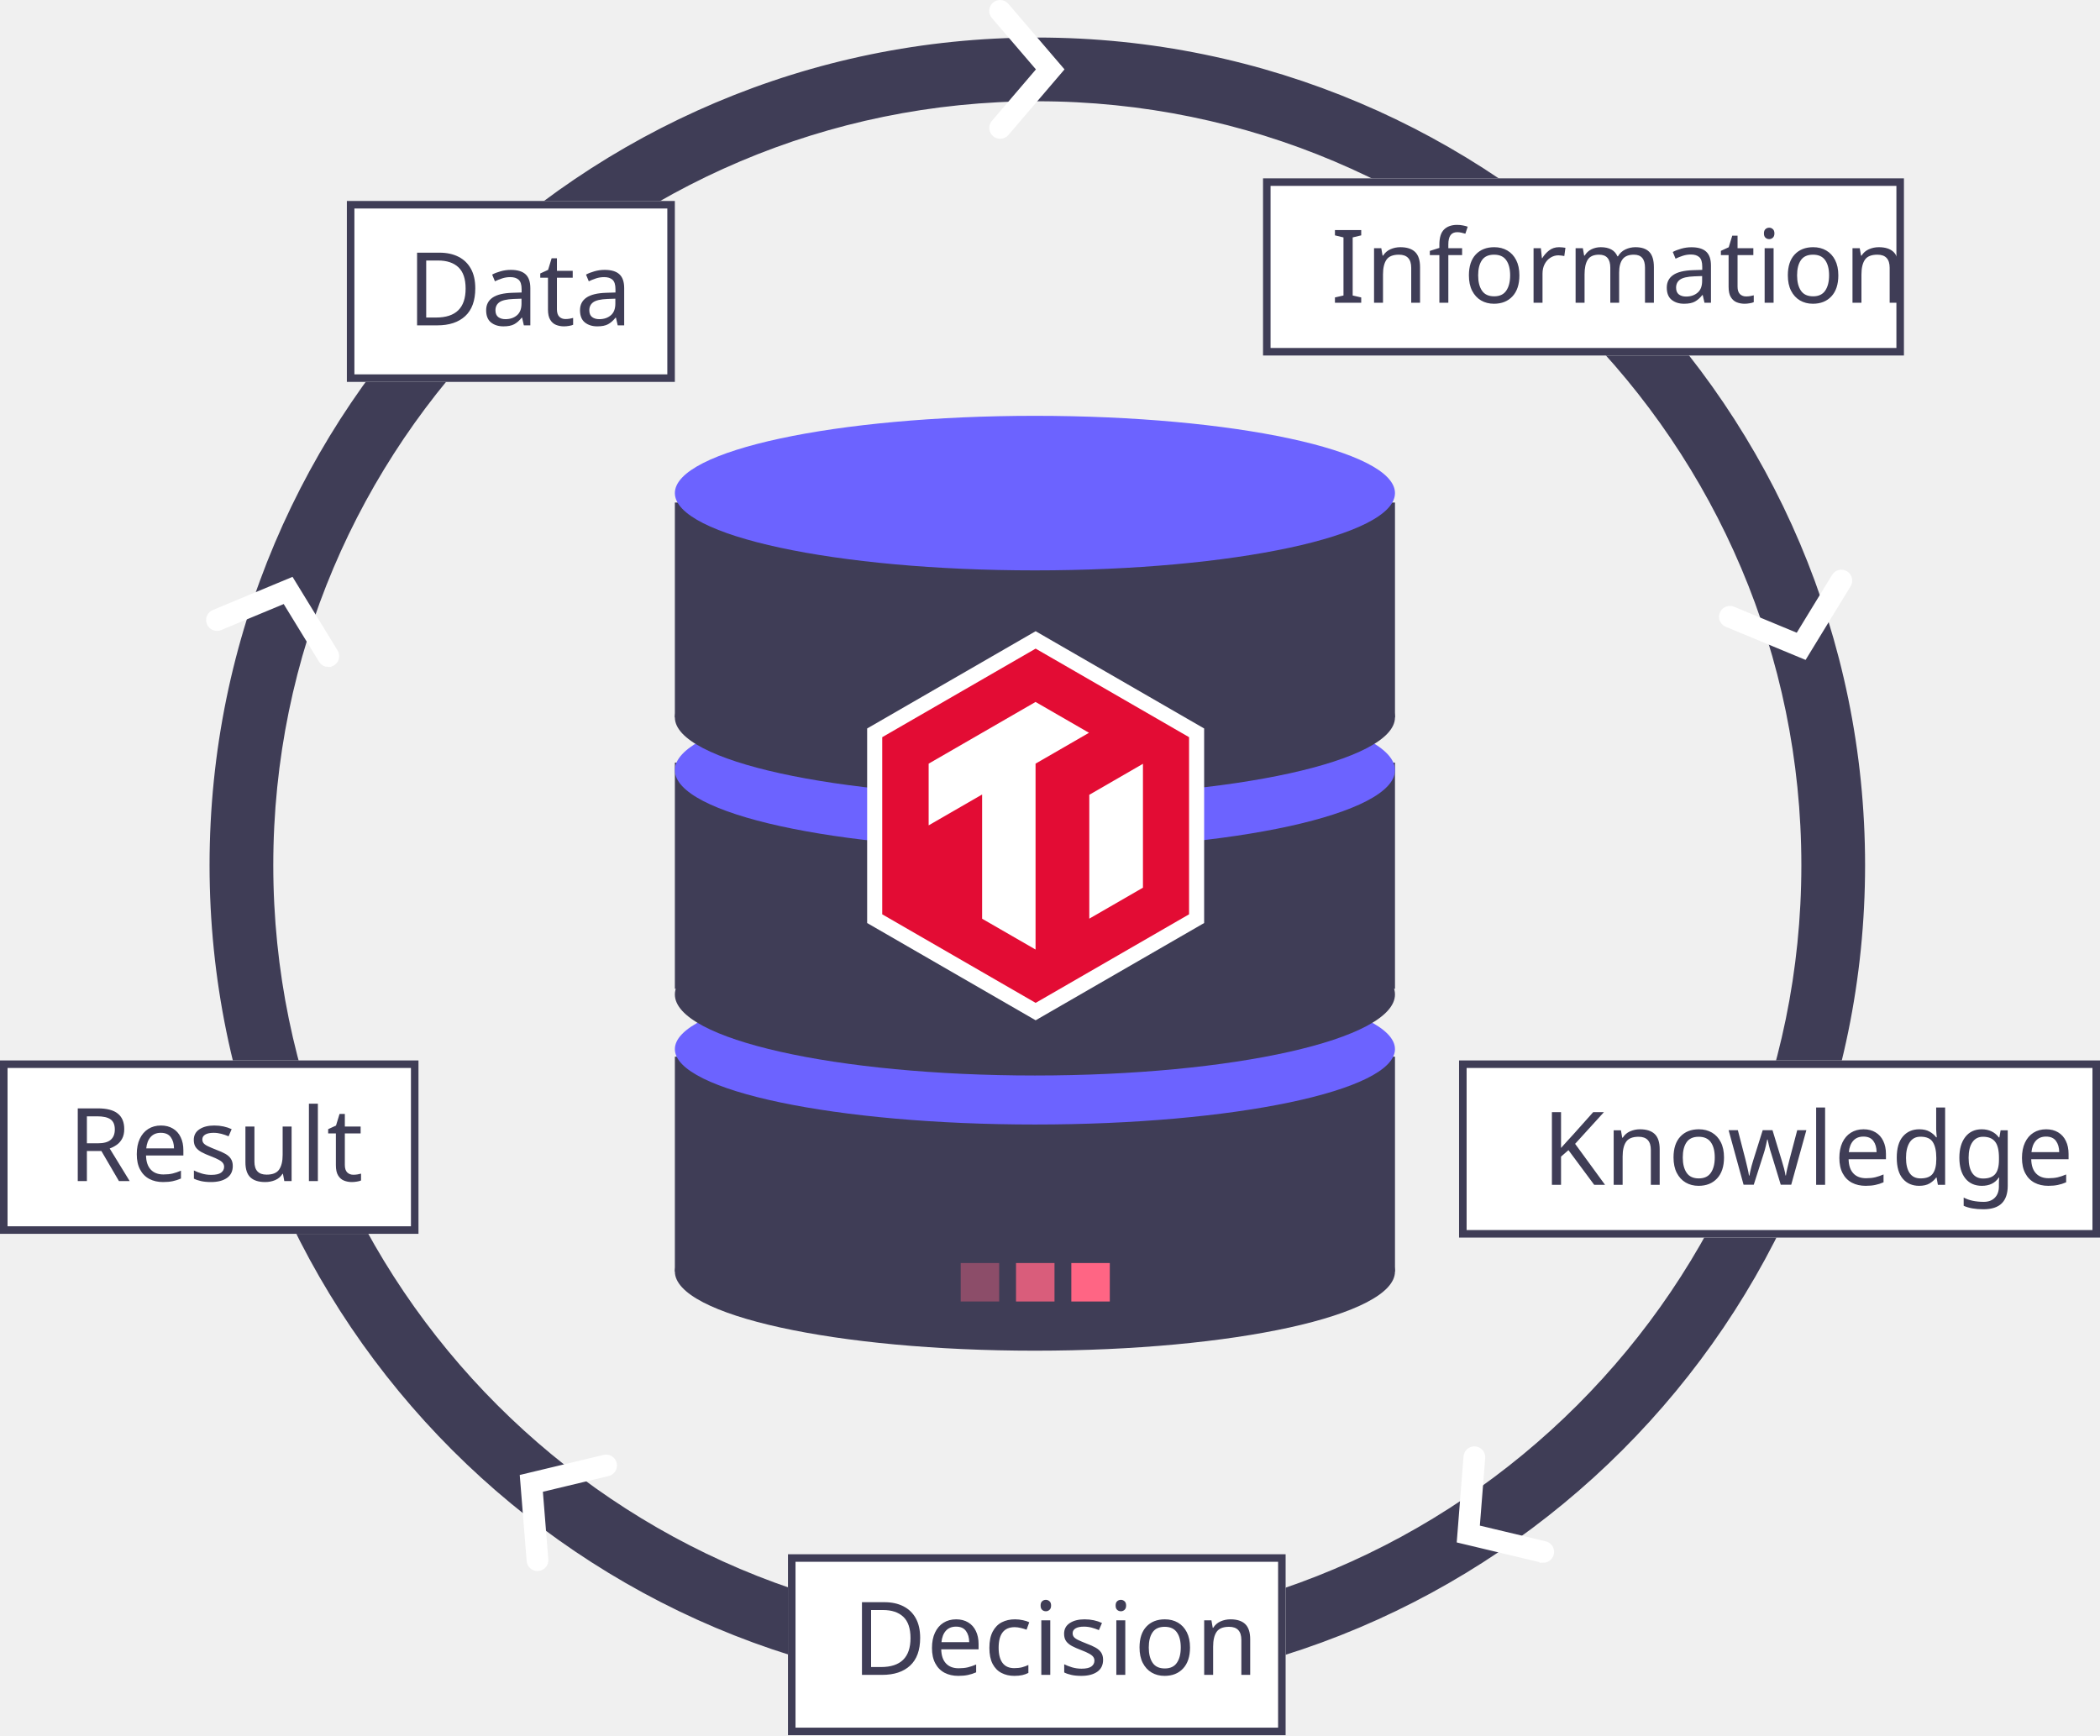
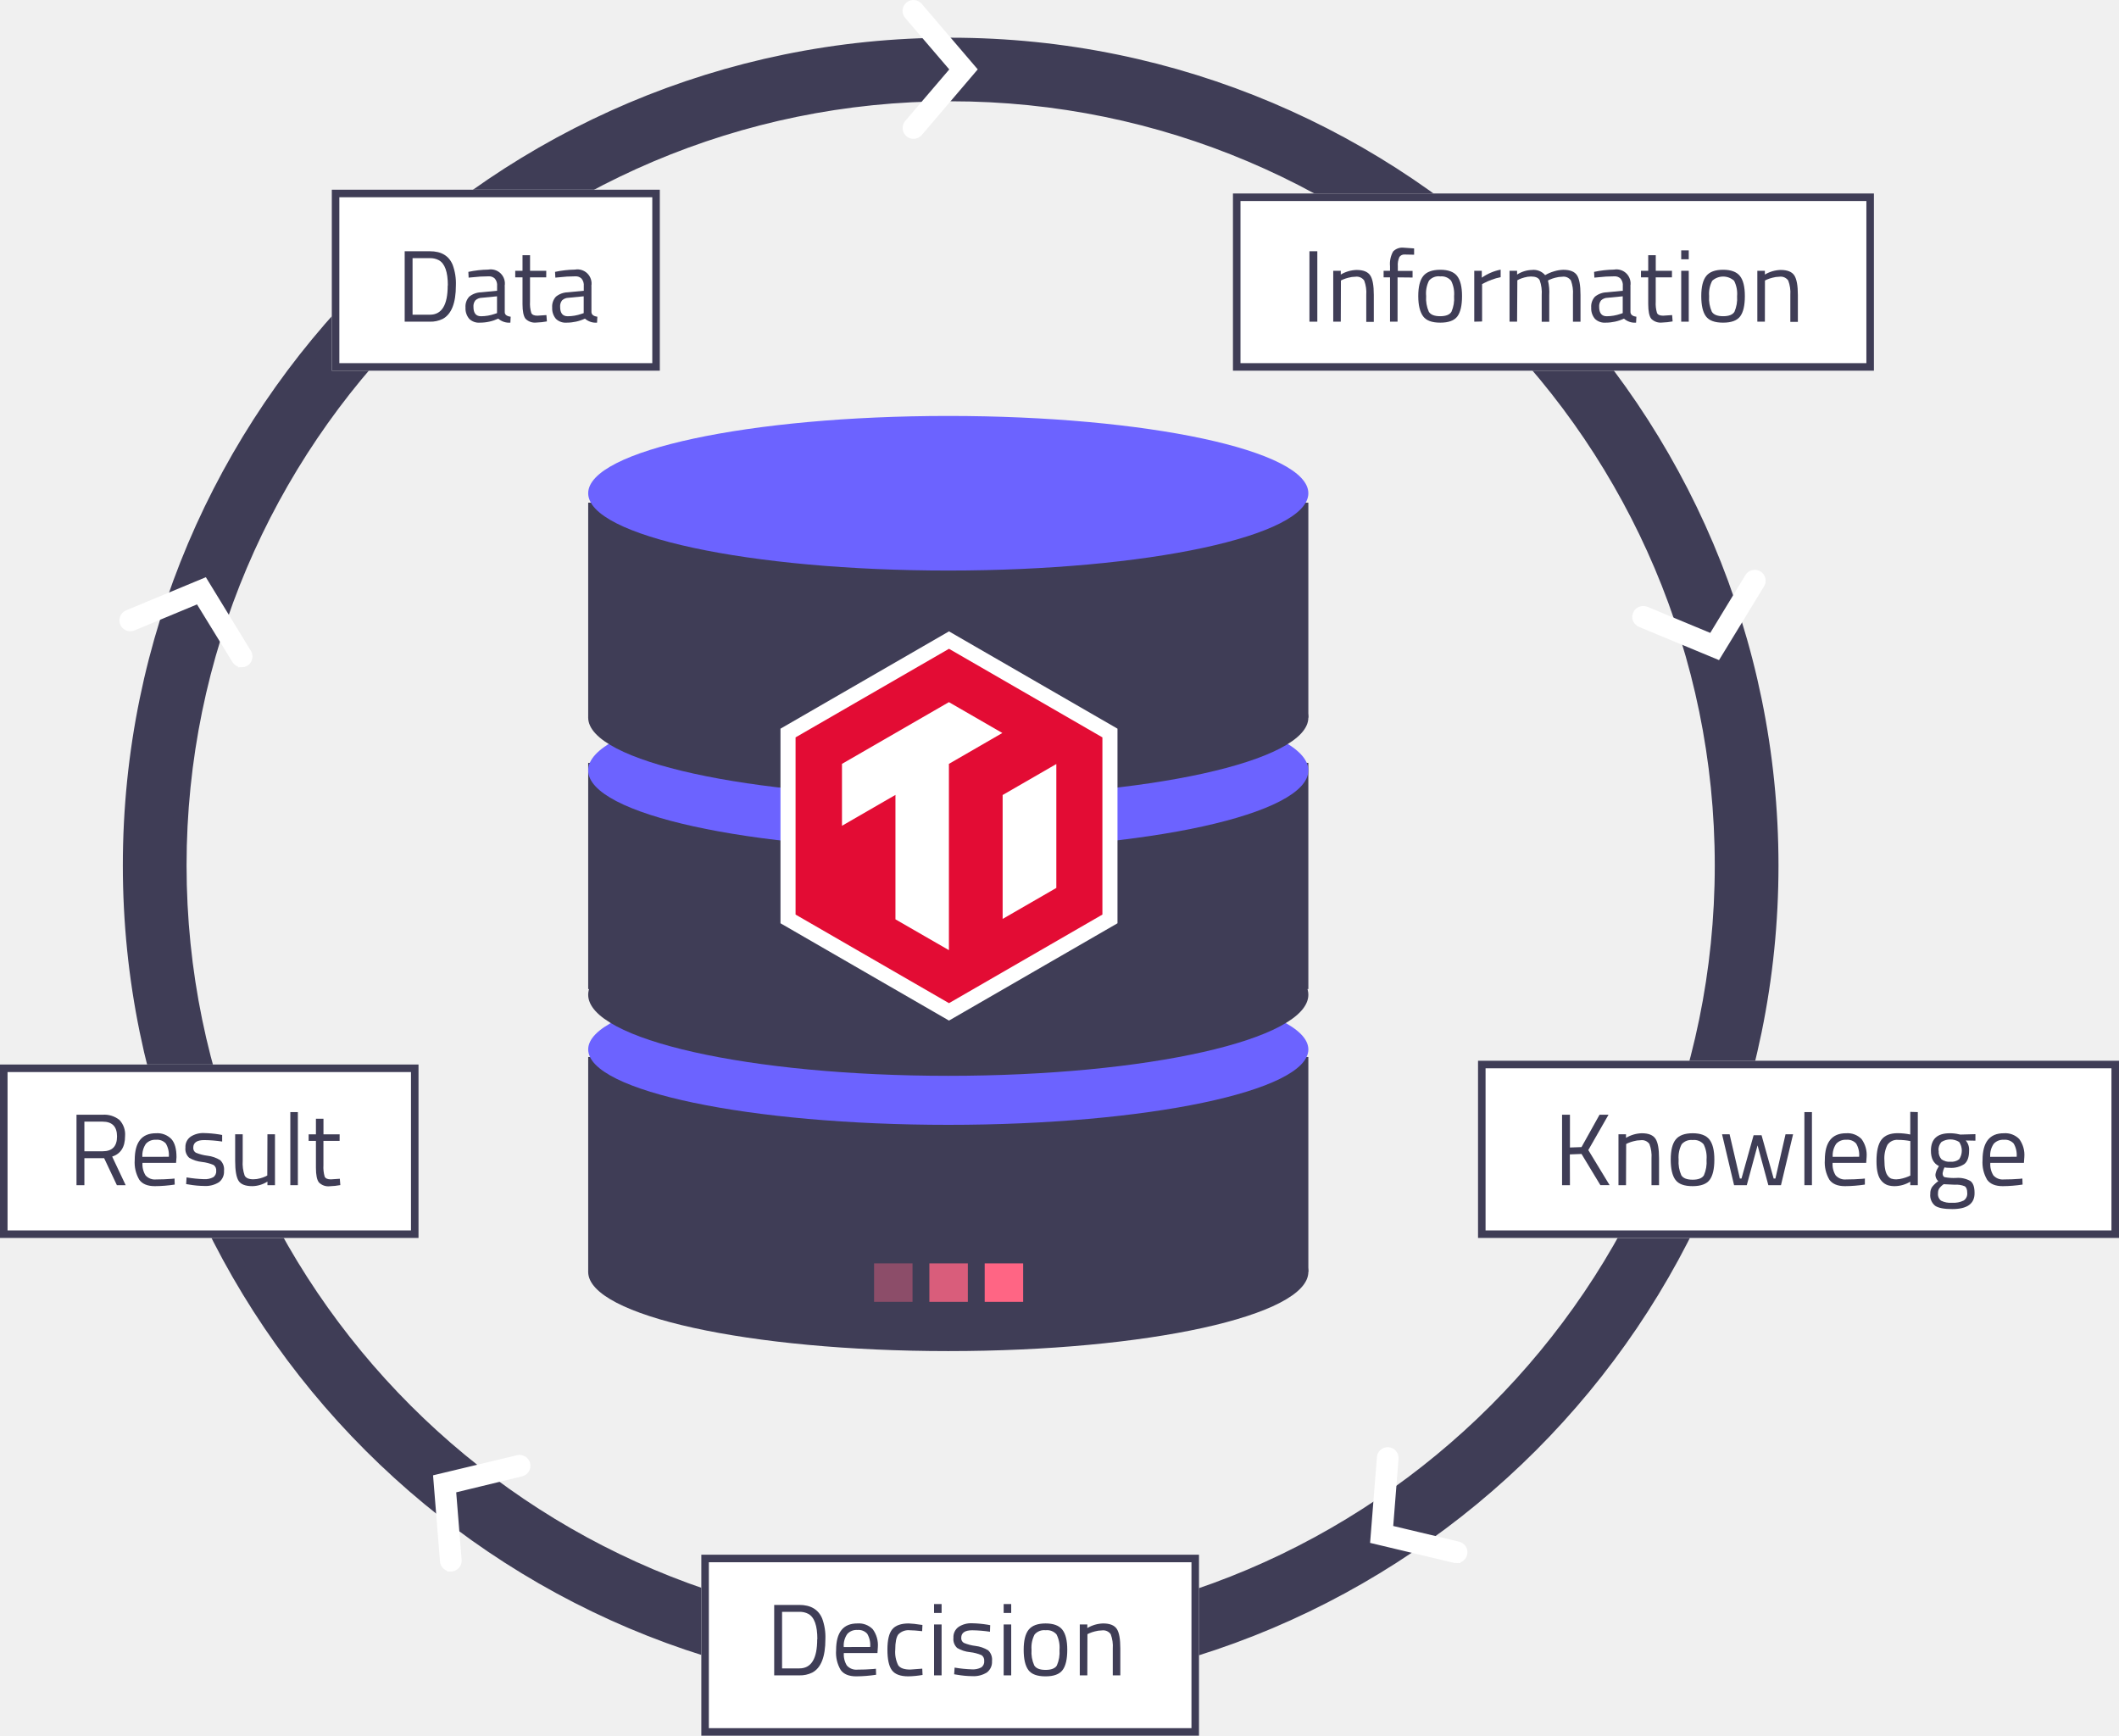
- <svg xmlns="http://www.w3.org/2000/svg" width="557" height="460.311" viewBox="0 0 557 460.311">
-   <g id="Group_2356" data-name="Group 2356" transform="translate(-1162 -7879.689)">
-     <g id="Group_2355" data-name="Group 2355">
-       <g id="Group_2092" data-name="Group 2092" transform="translate(1162.11 7880.691)">
-         <g id="Group_2059" data-name="Group 2059" transform="translate(55.558 0)">
-           <path id="Path_10107" data-name="Path 10107" d="M2426.681,626.1c-119.961,0-217.554-97.6-217.554-217.558S2306.72,190.99,2426.681,190.99s217.556,97.6,217.556,217.556S2546.643,626.1,2426.681,626.1Zm0-422.211c-112.844,0-204.651,91.807-204.651,204.653S2313.837,613.2,2426.681,613.2s204.653-91.807,204.653-204.654S2539.526,203.894,2426.681,203.894Z" transform="translate(-2207.213 -180.032)" fill="#3f3d56" stroke="#3f3d56" stroke-width="4" />
-           <path id="Path_10245" data-name="Path 10245" d="M2340.915,218.89a1.88,1.88,0,0,1-1.431-3.1l12.23-14.308-12.25-14.3a1.883,1.883,0,0,1,2.862-2.448l14.341,16.744-14.322,16.755A1.881,1.881,0,0,1,2340.915,218.89Z" transform="translate(-2131.301 -184.074)" fill="#fff" stroke="#fff" stroke-width="2" />
-           <path id="Path_10246" data-name="Path 10246" d="M2439.2,455.11a1.908,1.908,0,0,1-.437-.052l-21.449-5.115,1.743-21.976a1.88,1.88,0,1,1,3.749.3l-1.485,18.766,18.318,4.368a1.882,1.882,0,0,1-.439,3.712Z" transform="translate(-2085.54 -42.544)" fill="#fff" stroke="#fff" stroke-width="2" />
-           <path id="Path_10247" data-name="Path 10247" d="M2264.1,456.507a1.882,1.882,0,0,1-1.873-1.73l-1.764-21.979,21.439-5.135a1.881,1.881,0,0,1,.876,3.658l-18.308,4.386,1.507,18.768a1.881,1.881,0,0,1-1.724,2.026C2264.2,456.505,2264.148,456.507,2264.1,456.507Z" transform="translate(-2177.209 -41.743)" fill="#fff" stroke="#fff" stroke-width="2" />
-           <g id="Group_2042" data-name="Group 2042" transform="translate(0 153.28)">
-             <path id="Path_10344" data-name="Path 10344" d="M2239.342,302.479a1.875,1.875,0,0,1-1.606-.9l-9.83-16.055-17.385,7.231a1.881,1.881,0,1,1-1.442-3.475l20.357-8.467,11.507,18.8a1.879,1.879,0,0,1-1.6,2.862Z" transform="translate(-2207.918 -280.815)" fill="#fff" stroke="#fff" stroke-width="2" />
+ <svg xmlns="http://www.w3.org/2000/svg" viewBox="0 0 562 460.31">
+   <defs>
+     <style>.cls-1,.cls-6{fill:#3f3d56;}.cls-1,.cls-4{stroke:#3f3d56;}.cls-1,.cls-12{stroke-width:4px;}.cls-11,.cls-2,.cls-3{fill:#fff;}.cls-11,.cls-12,.cls-2{stroke:#fff;}.cls-2,.cls-4{stroke-width:2px;}.cls-4{fill:none;}.cls-10,.cls-5,.cls-8{isolation:isolate;}.cls-7{fill:#6c63ff;}.cls-10,.cls-8,.cls-9{fill:#ff6584;}.cls-8{opacity:0.8;}.cls-10{opacity:0.4;}.cls-11{stroke-width:0.5px;}.cls-12{fill:#e30c34;}</style>
+   </defs>
+   <g id="Layer_2" data-name="Layer 2">
+     <g id="Layer_1-2" data-name="Layer 1">
+       <g id="Group_2138" data-name="Group 2138">
+         <path id="Path_10107" data-name="Path 10107" class="cls-1" d="M252.14,447.07c-120,0-217.56-97.6-217.56-217.56S132.17,12,252.14,12s217.55,97.6,217.55,217.55S372.1,447.07,252.14,447.07Zm0-422.21c-112.85,0-204.66,91.8-204.66,204.65s91.81,204.66,204.66,204.66,204.65-91.81,204.65-204.66S365,24.86,252.14,24.86Z" />
+         <path id="Path_10245" data-name="Path 10245" class="cls-2" d="M242.28,35.82a1.88,1.88,0,0,1-1.43-3.1l12.23-14.31L240.83,4.11a1.88,1.88,0,1,1,2.86-2.45h0L258,18.4,243.71,35.16A1.86,1.86,0,0,1,242.28,35.82Z" />
+         <path id="Path_10246" data-name="Path 10246" class="cls-2" d="M386.33,413.56a1.65,1.65,0,0,1-.44-.05l-21.45-5.11,1.75-22a1.88,1.88,0,0,1,3.74.3l-1.48,18.77,18.32,4.36a1.89,1.89,0,0,1-.44,3.72Z" />
+         <path id="Path_10247" data-name="Path 10247" class="cls-2" d="M119.56,415.76a1.88,1.88,0,0,1-1.87-1.73l-1.77-22,21.44-5.13a1.88,1.88,0,0,1,.88,3.66L119.93,395l1.51,18.77a1.89,1.89,0,0,1-1.73,2h-.15Z" />
+         <g id="Group_2042" data-name="Group 2042">
+           <path id="Path_10344" data-name="Path 10344" class="cls-2" d="M64.09,175.94a1.88,1.88,0,0,1-1.6-.9l-9.83-16-17.39,7.23a1.88,1.88,0,0,1-1.44-3.48h0l20.36-8.46,11.5,18.8a1.88,1.88,0,0,1-1.6,2.86Z" />
+         </g>
+         <path id="Path_10345" data-name="Path 10345" class="cls-2" d="M455.51,173.81l-20.36-8.45a1.88,1.88,0,1,1,1.37-3.5l.07,0L454,169.1,463.79,153a1.88,1.88,0,0,1,3.21,2h0Z" />
+         <g id="Group_2137" data-name="Group 2137">
+           <g id="Rectangle_2567" data-name="Rectangle 2567">
+             <rect class="cls-3" x="88" y="50.31" width="87" height="48" />
+             <rect class="cls-4" x="89" y="51.31" width="85" height="46" />
          </g>
-           <path id="Path_10345" data-name="Path 10345" d="M2482.726,301.138l-20.36-8.445a1.882,1.882,0,1,1,1.442-3.476l17.387,7.212,9.814-16.069a1.883,1.883,0,0,1,3.214,1.963Z" transform="translate(-2059.888 -128.328)" fill="#fff" stroke="#fff" stroke-width="2" />
-         </g>
-         <g id="Group_2060" data-name="Group 2060" transform="translate(92.11 52.283)">
-           <g id="Rectangle_2567" data-name="Rectangle 2567" transform="translate(-0.22 0.026)" fill="#fff" stroke="#3f3d56" stroke-width="2">
-             <rect width="87" height="48" stroke="none" />
-             <rect x="1" y="1" width="85" height="46" fill="none" />
-           </g>
-           <text id="Data" transform="translate(15.78 33.026)" fill="#3f3d56" font-size="27" font-family="TitilliumWeb-Regular, Titillium Web">
-             <tspan x="0" y="0">Data</tspan>
-           </text>
-         </g>
-         <g id="Group_2067" data-name="Group 2067" transform="translate(335.321 46.074)">
-           <g id="Rectangle_2567-2" data-name="Rectangle 2567" transform="translate(-0.431 0.235)" fill="#fff" stroke="#3f3d56" stroke-width="2">
-             <rect width="170" height="47" stroke="none" />
-             <rect x="1" y="1" width="168" height="45" fill="none" />
-           </g>
-           <text id="Information" transform="translate(17.569 33.235)" fill="#3f3d56" font-size="27" font-family="TitilliumWeb-Regular, Titillium Web">
-             <tspan x="0" y="0">Information</tspan>
-           </text>
-         </g>
-         <g id="Group_2069" data-name="Group 2069" transform="translate(209.058 411.408)">
-           <g id="Rectangle_2568" data-name="Rectangle 2568" transform="translate(-0.168 -0.099)" fill="#fff" stroke="#3f3d56" stroke-width="2">
-             <rect width="132" height="48" stroke="none" />
-             <rect x="1" y="1" width="130" height="46" fill="none" />
-           </g>
-           <text id="Decision" transform="translate(16.832 31.901)" fill="#3f3d56" font-size="27" font-family="TitilliumWeb-Regular, Titillium Web">
-             <tspan x="0" y="0">Decision</tspan>
-           </text>
-         </g>
-         <g id="Group_2091" data-name="Group 2091" transform="translate(0 279.971)">
-           <g id="Rectangle_2569" data-name="Rectangle 2569" transform="translate(-0.11 0.338)" fill="#fff" stroke="#3f3d56" stroke-width="2">
-             <rect width="111" height="46" stroke="none" />
-             <rect x="1" y="1" width="109" height="44" fill="none" />
-           </g>
-           <text id="Result" transform="translate(17.89 32.338)" fill="#3f3d56" font-size="27" font-family="TitilliumWeb-Regular, Titillium Web">
-             <tspan x="0" y="0">Result</tspan>
-           </text>
-         </g>
-         <g id="Group_2088" data-name="Group 2088" transform="translate(179.046 109.205)">
-           <g id="Group_2072" data-name="Group 2072" transform="translate(0 0)">
-             <g id="Group_2070" data-name="Group 2070" transform="translate(0)">
-               <g id="Group_1275" data-name="Group 1275">
-                 <rect id="Rectangle_2036" data-name="Rectangle 2036" width="191" height="57" transform="translate(-0.155 170.104)" fill="#3f3d56" />
-                 <ellipse id="Ellipse_223" data-name="Ellipse 223" cx="95.5" cy="20" rx="95.5" ry="20" transform="translate(-0.155 148.104)" fill="#6c63ff" />
-                 <ellipse id="Ellipse_224" data-name="Ellipse 224" cx="95.5" cy="21" rx="95.5" ry="21" transform="translate(-0.155 206.104)" fill="#3f3d56" />
-                 <rect id="Rectangle_2036-2" data-name="Rectangle 2036" width="191" height="60" transform="translate(-0.155 92.104)" fill="#3f3d56" />
-                 <ellipse id="Ellipse_223-2" data-name="Ellipse 223" cx="95.5" cy="21" rx="95.5" ry="21" transform="translate(-0.155 73.104)" fill="#6c63ff" />
-                 <ellipse id="Ellipse_224-2" data-name="Ellipse 224" cx="95.5" cy="21.5" rx="95.5" ry="21.5" transform="translate(-0.155 132.104)" fill="#3f3d56" />
-                 <rect id="Rectangle_2036-3" data-name="Rectangle 2036" width="191" height="57" transform="translate(-0.155 23.104)" fill="#3f3d56" />
-                 <ellipse id="Ellipse_223-3" data-name="Ellipse 223" cx="95.5" cy="20.5" rx="95.5" ry="20.5" transform="translate(-0.155 0.104)" fill="#6c63ff" />
-                 <ellipse id="Ellipse_224-3" data-name="Ellipse 224" cx="95.5" cy="21" rx="95.5" ry="21" transform="translate(-0.155 59.104)" fill="#3f3d56" />
-               </g>
-               <g id="Group_1276" data-name="Group 1276" transform="translate(75.661 77.827)">
-                 <rect id="Rectangle_2037" data-name="Rectangle 2037" width="10.205" height="10.205" transform="translate(14.67)" fill="#ff6584" opacity="0.8" />
-                 <rect id="Rectangle_2038" data-name="Rectangle 2038" width="10.205" height="10.205" transform="translate(29.339)" fill="#ff6584" />
-                 <rect id="Rectangle_2039" data-name="Rectangle 2039" width="10.205" height="10.205" fill="#ff6584" opacity="0.4" />
-               </g>
-               <g id="Group_1278" data-name="Group 1278" transform="translate(75.661 224.851)">
-                 <rect id="Rectangle_2037-2" data-name="Rectangle 2037" width="10.205" height="10.205" transform="translate(14.67 0)" fill="#ff6584" opacity="0.8" />
-                 <rect id="Rectangle_2038-2" data-name="Rectangle 2038" width="10.205" height="10.205" transform="translate(29.339 0)" fill="#ff6584" />
-                 <rect id="Rectangle_2039-2" data-name="Rectangle 2039" width="10.205" height="10.205" transform="translate(0 0)" fill="#ff6584" opacity="0.4" />
-               </g>
-             </g>
-           </g>
-           <g id="Group_2074" data-name="Group 2074" transform="translate(82.046 93.349)">
-             <g id="Group_2073" data-name="Group 2073">
-               <path id="Path_10350" data-name="Path 10350" d="M4668.684,1746.625l-8.9,5.136v5.134l4.449-2.569v10.338l4.447,2.565h0v-15.47l4.446-2.567Z" transform="translate(-4655.342 -1741.49)" fill="#fff" />
-               <path id="Path_10351" data-name="Path 10351" d="M4767.789,1790.725v10.348l4.447-2.568v-10.34l-.006,0Z" transform="translate(-4750.002 -1777.896)" fill="#fff" />
-               <path id="Path_10352" data-name="Path 10352" d="M4637.166,1735.942l-13.377-7.723v-15.445l13.377-7.722,13.375,7.722v15.445Zm-12.653-8.14,12.653,7.305,12.652-7.305v-14.609l-12.652-7.305-12.653,7.305Z" transform="translate(-4623.789 -1705.052)" fill="#fff" />
-               <path id="Path_10353" data-name="Path 10353" d="M4637.166,1735.942l-13.377-7.723v-15.445l13.377-7.722,13.375,7.722v15.445Zm-12.653-8.14,12.653,7.305,12.652-7.305v-14.609l-12.652-7.305-12.653,7.305Z" transform="translate(-4623.789 -1705.052)" fill="#fff" stroke="#fff" stroke-width="0.5" />
+           <g id="Data" class="cls-5">
+             <g class="cls-5">
+               <path class="cls-6" d="M114,85.31h-6.67V66.63H114c3.05,0,5.06,1.2,6.06,3.61a14.22,14.22,0,0,1,.85,5.46q0,7-3.5,8.88A7.28,7.28,0,0,1,114,85.31Zm4.78-9.61q0-5.39-2.4-6.7a4.84,4.84,0,0,0-2.38-.54h-4.58v15H114Q118.75,83.48,118.74,75.7Z" />
+               <path class="cls-6" d="M133.87,75.88V82.8c0,.67.58,1.07,1.57,1.19l-.08,1.58a4.35,4.35,0,0,1-3.21-1.07,11.55,11.55,0,0,1-4.86,1.07,3.67,3.67,0,0,1-2.83-1,4.27,4.27,0,0,1-1-3,3.82,3.82,0,0,1,1-2.9,5.2,5.2,0,0,1,3.13-1.15l4.25-.41V75.88a2.67,2.67,0,0,0-.6-2,2.16,2.16,0,0,0-1.62-.6,38.68,38.68,0,0,0-4.48.27l-.85.08-.07-1.53a26.82,26.82,0,0,1,5.26-.6,3.75,3.75,0,0,1,4.37,4.34Zm-8.3,5.51c0,1.66.68,2.48,2,2.48a11.17,11.17,0,0,0,3.63-.62l.62-.21V78.58l-4,.39a2.56,2.56,0,0,0-1.75.7A2.46,2.46,0,0,0,125.57,81.39Z" />
+               <path class="cls-6" d="M144.87,73.56h-4.3V80a8.57,8.57,0,0,0,.34,3c.22.48.76.72,1.61.72l2.4-.16.13,1.68a18.17,18.17,0,0,1-2.75.3,3.51,3.51,0,0,1-2.92-1c-.53-.68-.8-2-.8-3.91V73.56h-1.93V71.81h1.93V67.68h2v4.13h4.3Z" />
+               <path class="cls-6" d="M156.86,75.88V82.8c.06.67.58,1.07,1.57,1.19l-.08,1.58a4.35,4.35,0,0,1-3.21-1.07,11.54,11.54,0,0,1-4.85,1.07,3.69,3.69,0,0,1-2.84-1,4.27,4.27,0,0,1-1-3,3.81,3.81,0,0,1,1-2.9,5.2,5.2,0,0,1,3.13-1.15l4.25-.41V75.88a2.67,2.67,0,0,0-.6-2,2.16,2.16,0,0,0-1.62-.6,38.82,38.82,0,0,0-4.48.27l-.84.08-.08-1.53a26.82,26.82,0,0,1,5.26-.6,3.75,3.75,0,0,1,4.37,4.34Zm-8.3,5.51c0,1.66.68,2.48,2,2.48a11.17,11.17,0,0,0,3.63-.62l.62-.21V78.58l-4,.39a2.56,2.56,0,0,0-1.75.7A2.46,2.46,0,0,0,148.56,81.39Z" />
            </g>
          </g>
        </g>
-         <g id="Group_2112" data-name="Group 2112" transform="translate(387.012 280.425)">
-           <g id="Rectangle_2567-3" data-name="Rectangle 2567" transform="translate(-0.122 -0.116)" fill="#fff" stroke="#3f3d56" stroke-width="2">
-             <rect width="170" height="47" stroke="none" />
-             <rect x="1" y="1" width="168" height="45" fill="none" />
+         <g id="Group_2136" data-name="Group 2136">
+           <g id="Rectangle_2567-2" data-name="Rectangle 2567-2">
+             <rect class="cls-3" x="327" y="51.31" width="170" height="47" />
+             <rect class="cls-4" x="328" y="52.31" width="168" height="45" />
          </g>
-           <text id="Knowledge" transform="translate(21.878 32.884)" fill="#3f3d56" font-size="27" font-family="TitilliumWeb-Regular, Titillium Web">
-             <tspan x="0" y="0">Knowledge</tspan>
-           </text>
+           <g id="Information" class="cls-5">
+             <g class="cls-5">
+               <path class="cls-6" d="M347.29,85.31V66.63h2.09V85.31Z" />
+               <path class="cls-6" d="M355.6,85.31h-2V71.81h2v1a8.67,8.67,0,0,1,4.18-1.22c1.8,0,3,.49,3.64,1.46s.94,2.7.94,5.18v7.13h-2V78.23a9.07,9.07,0,0,0-.55-3.84,2.44,2.44,0,0,0-2.36-1,7.15,7.15,0,0,0-1.83.26,10,10,0,0,0-1.47.49l-.51.25Z" />
+               <path class="cls-6" d="M370.66,73.56V85.31h-2V73.56h-1.7V71.81h1.7V70.6a6.73,6.73,0,0,1,.82-3.91,3.4,3.4,0,0,1,2.84-1l2.73.19,0,1.67c-1,0-1.84-.05-2.5-.05a1.55,1.55,0,0,0-1.4.65,5.12,5.12,0,0,0-.42,2.51v1.19h3.91v1.75Z" />
+               <path class="cls-6" d="M376.15,78.53q0-3.7,1.33-5.34T382,71.54c2.09,0,3.58.55,4.45,1.65s1.31,2.87,1.31,5.34-.41,4.26-1.23,5.37-2.34,1.67-4.54,1.67-3.71-.55-4.54-1.67S376.15,81,376.15,78.53Zm2.09,0a8.68,8.68,0,0,0,.71,4.14c.48.79,1.48,1.19,3,1.19s2.52-.39,3-1.17a8.7,8.7,0,0,0,.7-4.14,7.63,7.63,0,0,0-.78-4.09A3.31,3.31,0,0,0,382,73.3,3.36,3.36,0,0,0,379,74.42,7.46,7.46,0,0,0,378.24,78.49Z" />
+               <path class="cls-6" d="M391,85.31V71.81h2v1.83A13.09,13.09,0,0,1,398,71.51v2a14.7,14.7,0,0,0-2.37.67,15,15,0,0,0-1.88.82l-.67.34v9.92Z" />
+               <path class="cls-6" d="M402.36,85.31h-2V71.81h2v1a7.65,7.65,0,0,1,3.94-1.22,4,4,0,0,1,3.5,1.38,10.08,10.08,0,0,1,2.32-1,8.93,8.93,0,0,1,2.5-.42c1.8,0,3,.49,3.63,1.45s.93,2.69.93,5.19v7.13h-2V78.23a9.28,9.28,0,0,0-.54-3.84,2.35,2.35,0,0,0-2.3-1,7.1,7.1,0,0,0-1.84.26,9.21,9.21,0,0,0-1.45.49l-.5.25a13.46,13.46,0,0,1,.34,3.94v7h-2v-7a9.78,9.78,0,0,0-.53-4c-.35-.69-1.12-1-2.32-1a6.41,6.41,0,0,0-1.76.26,8.87,8.87,0,0,0-1.39.49l-.46.25Z" />
+               <path class="cls-6" d="M432.43,75.88V82.8c.06.67.58,1.07,1.57,1.19l-.08,1.58a4.35,4.35,0,0,1-3.21-1.07,11.54,11.54,0,0,1-4.85,1.07,3.69,3.69,0,0,1-2.84-1,4.27,4.27,0,0,1-1-3,3.82,3.82,0,0,1,1-2.9,5.2,5.2,0,0,1,3.13-1.15l4.25-.41V75.88a2.67,2.67,0,0,0-.6-2,2.16,2.16,0,0,0-1.62-.6,38.82,38.82,0,0,0-4.48.27l-.84.08-.08-1.53a26.82,26.82,0,0,1,5.26-.6,3.75,3.75,0,0,1,4.37,4.34Zm-8.3,5.51c0,1.66.68,2.48,2,2.48a11.17,11.17,0,0,0,3.63-.62l.62-.21V78.58l-4,.39a2.56,2.56,0,0,0-1.75.7A2.46,2.46,0,0,0,424.13,81.39Z" />
+               <path class="cls-6" d="M443.43,73.56h-4.3V80a8.57,8.57,0,0,0,.34,3c.22.48.76.72,1.61.72l2.4-.16.13,1.68a18.17,18.17,0,0,1-2.75.3,3.51,3.51,0,0,1-2.92-1c-.53-.68-.8-2-.8-3.91V73.56h-1.92V71.81h1.92V67.68h2v4.13h4.3Z" />
+               <path class="cls-6" d="M445.89,68.76V66.4h2v2.36Zm0,16.55V71.81h2v13.5Z" />
+               <path class="cls-6" d="M451.21,78.53q0-3.7,1.32-5.34c.88-1.1,2.38-1.65,4.47-1.65s3.58.55,4.46,1.65,1.31,2.87,1.31,5.34-.41,4.26-1.24,5.37-2.34,1.67-4.54,1.67-3.71-.55-4.54-1.67S451.21,81,451.21,78.53Zm2.08,0a8.53,8.53,0,0,0,.72,4.14c.48.79,1.48,1.19,3,1.19s2.51-.39,3-1.17a8.83,8.83,0,0,0,.7-4.14,7.62,7.62,0,0,0-.79-4.09,4.33,4.33,0,0,0-5.81,0A7.45,7.45,0,0,0,453.29,78.49Z" />
+               <path class="cls-6" d="M468.08,85.31h-2V71.81h2v1a8.61,8.61,0,0,1,4.18-1.22c1.8,0,3,.49,3.63,1.46s.94,2.7.94,5.18v7.13h-2V78.23a9,9,0,0,0-.56-3.84,2.43,2.43,0,0,0-2.36-1,7,7,0,0,0-1.82.26,9.21,9.21,0,0,0-1.47.49l-.52.25Z" />
+             </g>
+           </g>
        </g>
-         <g id="Group_2113" data-name="Group 2113" transform="translate(-3290.893 -1704.755)">
-           <path id="Path_10363" data-name="Path 10363" d="M3522.783,1898.158v49.3l42.692,24.648,42.692-24.648v-49.3l-42.692-24.648Z" transform="translate(0 0)" fill="#e30c34" stroke="#fff" stroke-width="4" />
-           <path id="Path_10364" data-name="Path 10364" d="M3587.344,1915.141l-28.354,16.37v16.367l14.182-8.188v32.958l14.174,8.172h0v-49.314l14.173-8.183Z" transform="translate(-21.894 -25.174)" fill="#fff" />
-           <path id="Path_10365" data-name="Path 10365" d="M3666.78,1964.875v32.855l14.233-8.217v-32.863Z" transform="translate(-87.076 -50.276)" fill="#fff" />
+         <g id="Rectangle_2568" data-name="Rectangle 2568">
+           <rect class="cls-3" x="186" y="412.31" width="132" height="48" />
+           <rect class="cls-4" x="187" y="413.31" width="130" height="46" />
        </g>
+         <g id="Decision" class="cls-5">
+           <g class="cls-5">
+             <path class="cls-6" d="M212,444.31h-6.67V425.63H212c3,0,5.06,1.2,6.06,3.61a14.22,14.22,0,0,1,.85,5.46q0,7.05-3.5,8.88A7.28,7.28,0,0,1,212,444.31Zm4.78-9.61q0-5.38-2.4-6.7a4.84,4.84,0,0,0-2.38-.54h-4.58v15H212Q216.75,442.48,216.74,434.7Z" />
+             <path class="cls-6" d="M231.53,442.63l.78-.08.05,1.6a36.59,36.59,0,0,1-5.26.42c-1.94,0-3.32-.56-4.13-1.69a8.94,8.94,0,0,1-1.22-5.24q0-7.11,5.64-7.1a5.16,5.16,0,0,1,4.08,1.53,7.08,7.08,0,0,1,1.35,4.79l-.1,1.53H223.8a5.54,5.54,0,0,0,.81,3.32,3.34,3.34,0,0,0,2.83,1.08C228.78,442.79,230.14,442.74,231.53,442.63Zm-.74-5.85a5.9,5.9,0,0,0-.79-3.51,3.08,3.08,0,0,0-2.59-1,3.31,3.31,0,0,0-2.7,1.07,5.36,5.36,0,0,0-.93,3.46Z" />
+             <path class="cls-6" d="M241,430.54a24.17,24.17,0,0,1,3,.32l.65.08-.08,1.65c-1.44-.16-2.5-.24-3.19-.24a3.74,3.74,0,0,0-3.12,1.09c-.55.73-.82,2.08-.82,4.05a7.87,7.87,0,0,0,.77,4.12c.51.77,1.58,1.16,3.2,1.16l3.19-.24.08,1.67a24.81,24.81,0,0,1-3.76.37c-2.11,0-3.56-.54-4.36-1.61s-1.2-2.9-1.2-5.47.43-4.36,1.29-5.4S239,430.54,241,430.54Z" />
+             <path class="cls-6" d="M247.73,427.76V425.4h2v2.36Zm0,16.55v-13.5h2v13.5Z" />
+             <path class="cls-6" d="M257.88,432.35q-2.94,0-2.94,2a1.42,1.42,0,0,0,.68,1.34,11.35,11.35,0,0,0,3.07.81,8.28,8.28,0,0,1,3.41,1.18,3.4,3.4,0,0,1,1,2.84,3.49,3.49,0,0,1-1.33,3,6.56,6.56,0,0,1-3.9,1,24.68,24.68,0,0,1-4-.37l-.81-.13.12-1.77a33.86,33.86,0,0,0,4.64.47,4.7,4.7,0,0,0,2.39-.5,1.82,1.82,0,0,0,.82-1.68,1.69,1.69,0,0,0-.7-1.59,11,11,0,0,0-3.08-.8,8.28,8.28,0,0,1-3.38-1.1,3.17,3.17,0,0,1-1-2.7,3.29,3.29,0,0,1,1.39-2.91,6.07,6.07,0,0,1,3.48-.95,29.76,29.76,0,0,1,4.12.37l.76.14-.06,1.74A34.92,34.92,0,0,0,257.88,432.35Z" />
+             <path class="cls-6" d="M266.19,427.76V425.4h2v2.36Zm0,16.55v-13.5h2v13.5Z" />
+             <path class="cls-6" d="M271.5,437.53q0-3.7,1.33-5.34t4.47-1.65c2.09,0,3.58.55,4.45,1.65s1.31,2.87,1.31,5.34-.41,4.26-1.24,5.37-2.33,1.67-4.53,1.67-3.71-.55-4.54-1.67S271.5,440,271.5,437.53Zm2.08,0a8.53,8.53,0,0,0,.72,4.14c.48.79,1.48,1.19,3,1.19s2.52-.39,3-1.17a8.7,8.7,0,0,0,.7-4.14,7.63,7.63,0,0,0-.78-4.09,3.31,3.31,0,0,0-2.9-1.12,3.35,3.35,0,0,0-2.92,1.12A7.45,7.45,0,0,0,273.58,437.49Z" />
+             <path class="cls-6" d="M288.38,444.31h-2v-13.5h2v.95a8.64,8.64,0,0,1,4.18-1.22c1.8,0,3,.49,3.64,1.46s.93,2.7.93,5.18v7.13h-2v-7.08a9.07,9.07,0,0,0-.55-3.84,2.44,2.44,0,0,0-2.36-1,7.15,7.15,0,0,0-1.83.26,9.21,9.21,0,0,0-1.47.49l-.51.25Z" />
+           </g>
+         </g>
+         <g id="Group_2135" data-name="Group 2135">
+           <g id="Rectangle_2569" data-name="Rectangle 2569">
+             <rect class="cls-3" y="282.31" width="111" height="46" />
+             <rect class="cls-4" x="1" y="283.31" width="109" height="44" />
+           </g>
+           <g id="Result" class="cls-5">
+             <g class="cls-5">
+               <path class="cls-6" d="M22.38,307.15v7.16H20.29V295.63H27.2A6.45,6.45,0,0,1,31.67,297a5.57,5.57,0,0,1,1.5,4.3q0,4.32-3.42,5.43l3.58,7.58H31l-3.38-7.16Zm4.85-1.83q3.81,0,3.81-3.93t-3.84-3.93H22.38v7.86Z" />
+               <path class="cls-6" d="M45.51,312.63l.78-.08.05,1.6a36.48,36.48,0,0,1-5.26.42c-1.94,0-3.32-.56-4.13-1.69a9,9,0,0,1-1.22-5.24q0-7.11,5.64-7.1a5.16,5.16,0,0,1,4.08,1.53q1.36,1.51,1.36,4.79l-.11,1.53H37.79a5.54,5.54,0,0,0,.81,3.32,3.31,3.31,0,0,0,2.82,1.08C42.76,312.79,44.13,312.74,45.51,312.63Zm-.73-5.85a6,6,0,0,0-.79-3.51,3.1,3.1,0,0,0-2.6-1,3.32,3.32,0,0,0-2.7,1.07,5.48,5.48,0,0,0-.93,3.46Z" />
+               <path class="cls-6" d="M54.2,302.35q-2.94,0-2.94,2a1.43,1.43,0,0,0,.67,1.34,11.58,11.58,0,0,0,3.08.81,8.17,8.17,0,0,1,3.4,1.18,3.38,3.38,0,0,1,1,2.84,3.49,3.49,0,0,1-1.33,3,6.56,6.56,0,0,1-3.9,1,24.68,24.68,0,0,1-4-.37l-.81-.13.11-1.77a34.12,34.12,0,0,0,4.65.47,4.7,4.7,0,0,0,2.39-.5,1.82,1.82,0,0,0,.82-1.68,1.69,1.69,0,0,0-.7-1.59,11,11,0,0,0-3.08-.8,8.28,8.28,0,0,1-3.38-1.1,3.17,3.17,0,0,1-1-2.7,3.29,3.29,0,0,1,1.39-2.91,6.07,6.07,0,0,1,3.48-.95,29.76,29.76,0,0,1,4.12.37l.75.14,0,1.74A34.92,34.92,0,0,0,54.2,302.35Z" />
+               <path class="cls-6" d="M70.93,300.81h2v13.5h-2v-.95a7.71,7.71,0,0,1-4,1.21c-1.84,0-3.06-.47-3.66-1.43s-.9-2.71-.9-5.28v-7.05h2v7a10,10,0,0,0,.51,3.94c.34.67,1.12,1,2.32,1a6.71,6.71,0,0,0,1.81-.26,8.72,8.72,0,0,0,1.41-.5l.47-.25Z" />
+               <path class="cls-6" d="M77,314.31V294.93h2v19.38Z" />
+               <path class="cls-6" d="M90.07,302.56H85.78V309a8.9,8.9,0,0,0,.33,3.05q.35.72,1.62.72l2.4-.16.13,1.68a18.15,18.15,0,0,1-2.76.3,3.5,3.5,0,0,1-2.91-1c-.54-.68-.8-2-.8-3.91v-7.11H81.86v-1.75h1.93v-4.13h2v4.13h4.29Z" />
+             </g>
+           </g>
+         </g>
+         <g id="Group_2072" data-name="Group 2072">
+           <g id="Group_2070" data-name="Group 2070">
+             <g id="Group_1275" data-name="Group 1275">
+               <rect id="Rectangle_2036" data-name="Rectangle 2036" class="cls-6" x="156" y="280.31" width="191" height="57" />
+               <ellipse id="Ellipse_223" data-name="Ellipse 223" class="cls-7" cx="251.5" cy="278.31" rx="95.5" ry="20" />
+               <ellipse id="Ellipse_224" data-name="Ellipse 224" class="cls-6" cx="251.5" cy="337.31" rx="95.5" ry="21" />
+               <rect id="Rectangle_2036-2" data-name="Rectangle 2036-2" class="cls-6" x="156" y="202.31" width="191" height="60" />
+               <ellipse id="Ellipse_223-2" data-name="Ellipse 223-2" class="cls-7" cx="251.5" cy="204.31" rx="95.5" ry="21" />
+               <ellipse id="Ellipse_224-2" data-name="Ellipse 224-2" class="cls-6" cx="251.5" cy="263.81" rx="95.5" ry="21.5" />
+               <rect id="Rectangle_2036-3" data-name="Rectangle 2036-3" class="cls-6" x="156" y="133.31" width="191" height="57" />
+               <ellipse id="Ellipse_223-3" data-name="Ellipse 223-3" class="cls-7" cx="251.5" cy="130.81" rx="95.5" ry="20.5" />
+               <ellipse id="Ellipse_224-3" data-name="Ellipse 224-3" class="cls-6" cx="251.5" cy="190.31" rx="95.5" ry="21" />
+             </g>
+             <g id="Group_1276" data-name="Group 1276">
+               <rect id="Rectangle_2037" data-name="Rectangle 2037" class="cls-8" x="246.49" y="188.03" width="10.2" height="10.2" />
+               <rect id="Rectangle_2038" data-name="Rectangle 2038" class="cls-9" x="261.16" y="188.03" width="10.2" height="10.2" />
+               <rect id="Rectangle_2039" data-name="Rectangle 2039" class="cls-10" x="231.82" y="188.03" width="10.2" height="10.2" />
+             </g>
+             <g id="Group_1278" data-name="Group 1278">
+               <rect id="Rectangle_2037-2" data-name="Rectangle 2037-2" class="cls-8" x="246.49" y="335.05" width="10.2" height="10.2" />
+               <rect id="Rectangle_2038-2" data-name="Rectangle 2038-2" class="cls-9" x="261.16" y="335.05" width="10.2" height="10.2" />
+               <rect id="Rectangle_2039-2" data-name="Rectangle 2039-2" class="cls-10" x="231.82" y="335.05" width="10.2" height="10.2" />
+             </g>
+           </g>
+         </g>
+         <g id="Group_2074" data-name="Group 2074">
+           <g id="Group_2073" data-name="Group 2073">
+             <path id="Path_10350" data-name="Path 10350" class="cls-3" d="M251.54,208.69l-8.9,5.13V219l4.45-2.57v10.34l4.45,2.56h0V213.82l4.45-2.56Z" />
+             <path id="Path_10351" data-name="Path 10351" class="cls-3" d="M256,216.38v10.35l4.44-2.57V213.82h0Z" />
+             <path id="Path_10352" data-name="Path 10352" class="cls-3" d="M251.58,234.44l-13.38-7.72V211.28l13.38-7.73L265,211.28v15.44Zm-12.65-8.14,12.65,7.31,12.65-7.31V211.69l-12.65-7.3-12.65,7.3Z" />
+             <path id="Path_10353" data-name="Path 10353" class="cls-11" d="M251.58,234.44l-13.38-7.72V211.28l13.38-7.73L265,211.28v15.44Zm-12.65-8.14,12.65,7.31,12.65-7.31V211.69l-12.65-7.3-12.65,7.3Z" />
+           </g>
+         </g>
+         <g id="Group_2134" data-name="Group 2134">
+           <g id="Rectangle_2567-3" data-name="Rectangle 2567-3">
+             <rect class="cls-3" x="392" y="281.31" width="170" height="47" />
+             <rect class="cls-4" x="393" y="282.31" width="168" height="45" />
+           </g>
+           <g id="Knowledge" class="cls-5">
+             <g class="cls-5">
+               <path class="cls-6" d="M416.38,314.31h-2.09V295.63h2.09v8.69l3.07-.11,4.78-8.58h2.38L421.25,305l5.65,9.3h-2.45l-5-8.27-3.1.12Z" />
+               <path class="cls-6" d="M431.25,314.31h-2v-13.5h2v.95a8.64,8.64,0,0,1,4.18-1.22c1.8,0,3,.49,3.64,1.46s.94,2.7.94,5.18v7.13h-2v-7.08a9.07,9.07,0,0,0-.55-3.84,2.44,2.44,0,0,0-2.36-1,7.15,7.15,0,0,0-1.83.26,9.57,9.57,0,0,0-1.47.49l-.51.25Z" />
+               <path class="cls-6" d="M443.11,307.53q0-3.7,1.33-5.34t4.47-1.65c2.09,0,3.58.55,4.45,1.65s1.32,2.87,1.32,5.34-.42,4.26-1.24,5.37-2.34,1.67-4.54,1.67-3.71-.55-4.54-1.67S443.11,310,443.11,307.53Zm2.09,0a8.68,8.68,0,0,0,.71,4.14c.48.79,1.48,1.19,3,1.19s2.52-.39,3-1.17a8.7,8.7,0,0,0,.7-4.14,7.63,7.63,0,0,0-.78-4.09,3.31,3.31,0,0,0-2.9-1.12,3.36,3.36,0,0,0-2.92,1.12A7.46,7.46,0,0,0,445.2,307.49Z" />
+               <path class="cls-6" d="M456.72,300.81h2l2.73,11.74h.43l3.21-11.48h2.11l3.21,11.48h.46l2.69-11.74h2l-3.21,13.5H469l-2.86-10.56-2.86,10.56h-3.37Z" />
+               <path class="cls-6" d="M478.56,314.31V294.93h2v19.38Z" />
+               <path class="cls-6" d="M493.82,312.63l.78-.08,0,1.6a36.59,36.59,0,0,1-5.26.42c-1.94,0-3.32-.56-4.14-1.69a9,9,0,0,1-1.22-5.24q0-7.11,5.65-7.1a5.16,5.16,0,0,1,4.08,1.53,7.08,7.08,0,0,1,1.35,4.79l-.11,1.53h-8.91a5.54,5.54,0,0,0,.81,3.32,3.31,3.31,0,0,0,2.82,1.08C491.06,312.79,492.43,312.74,493.82,312.63Zm-.74-5.85a5.9,5.9,0,0,0-.79-3.51,3.08,3.08,0,0,0-2.59-1,3.34,3.34,0,0,0-2.71,1.07,5.43,5.43,0,0,0-.92,3.46Z" />
+               <path class="cls-6" d="M508.64,294.93v19.38h-2v-.92a8.23,8.23,0,0,1-4.1,1.18,6.3,6.3,0,0,1-1.89-.26,3.78,3.78,0,0,1-1.51-1c-1-1-1.46-2.77-1.46-5.38s.43-4.51,1.31-5.67,2.32-1.74,4.33-1.74a17.21,17.21,0,0,1,3.32.35v-6Zm-7,17.65a3.67,3.67,0,0,0,1.26.19,6.72,6.72,0,0,0,1.72-.26,10.38,10.38,0,0,0,1.5-.5l.54-.25v-9.15a17,17,0,0,0-3.2-.31,3.11,3.11,0,0,0-2.87,1.3,7.92,7.92,0,0,0-.81,4.06c0,2.1.32,3.5.95,4.22A2.22,2.22,0,0,0,501.61,312.58Z" />
+               <path class="cls-6" d="M517.76,320.65c-2.16,0-3.67-.29-4.53-.88a3.58,3.58,0,0,1-1.28-3.19,3.09,3.09,0,0,1,.48-1.8,8.16,8.16,0,0,1,1.65-1.55,2.1,2.1,0,0,1-.75-1.86,4.52,4.52,0,0,1,.67-1.7l.24-.44q-2.13-1-2.12-4.07,0-4.62,5-4.62a10.14,10.14,0,0,1,2.4.27l.4.08,4-.11v1.73l-2.57-.05a3.67,3.67,0,0,1,.89,2.7c0,1.7-.42,2.88-1.26,3.55a6.26,6.26,0,0,1-3.94,1,7,7,0,0,1-1.34-.11,5.94,5.94,0,0,0-.48,1.53q0,.84.51,1.05a12.41,12.41,0,0,0,3.11.21,6.58,6.58,0,0,1,3.72.8c.76.54,1.13,1.59,1.13,3.16Q523.76,320.65,517.76,320.65ZM514,316.42a2.2,2.2,0,0,0,.8,2,5.51,5.51,0,0,0,2.94.55,6,6,0,0,0,3.07-.59,2.17,2.17,0,0,0,.94-2c0-.93-.23-1.52-.68-1.79a5.78,5.78,0,0,0-2.64-.4l-2.92-.14a4.74,4.74,0,0,0-1.2,1.14A2.24,2.24,0,0,0,514,316.42Zm.18-11.26a3,3,0,0,0,.72,2.27,3.46,3.46,0,0,0,2.37.67,3.38,3.38,0,0,0,2.35-.67,4.13,4.13,0,0,0,0-4.57,4.41,4.41,0,0,0-4.72,0A3.08,3.08,0,0,0,514.13,305.16Z" />
+               <path class="cls-6" d="M535.6,312.63l.77-.08.06,1.6a36.59,36.59,0,0,1-5.26.42c-1.95,0-3.32-.56-4.14-1.69a9,9,0,0,1-1.22-5.24q0-7.11,5.65-7.1a5.16,5.16,0,0,1,4.08,1.53,7.08,7.08,0,0,1,1.35,4.79l-.11,1.53h-8.91a5.54,5.54,0,0,0,.81,3.32,3.31,3.31,0,0,0,2.82,1.08C532.84,312.79,534.21,312.74,535.6,312.63Zm-.74-5.85a6,6,0,0,0-.79-3.51,3.08,3.08,0,0,0-2.59-1,3.34,3.34,0,0,0-2.71,1.07,5.48,5.48,0,0,0-.93,3.46Z" />
+             </g>
+           </g>
+         </g>
+         <path id="Path_10363" data-name="Path 10363" class="cls-12" d="M209,194.4v49.3l42.69,24.65,42.69-24.65V194.4l-42.69-24.65Z" />
+         <path id="Path_10364" data-name="Path 10364" class="cls-3" d="M251.67,186.21l-28.36,16.37V219l14.18-8.19v33l14.18,8.17h0V202.58l14.17-8.19Z" />
+         <path id="Path_10365" data-name="Path 10365" class="cls-3" d="M265.92,210.84V243.7l14.24-8.22V202.62Z" />
      </g>
    </g>
  </g>
</svg>
